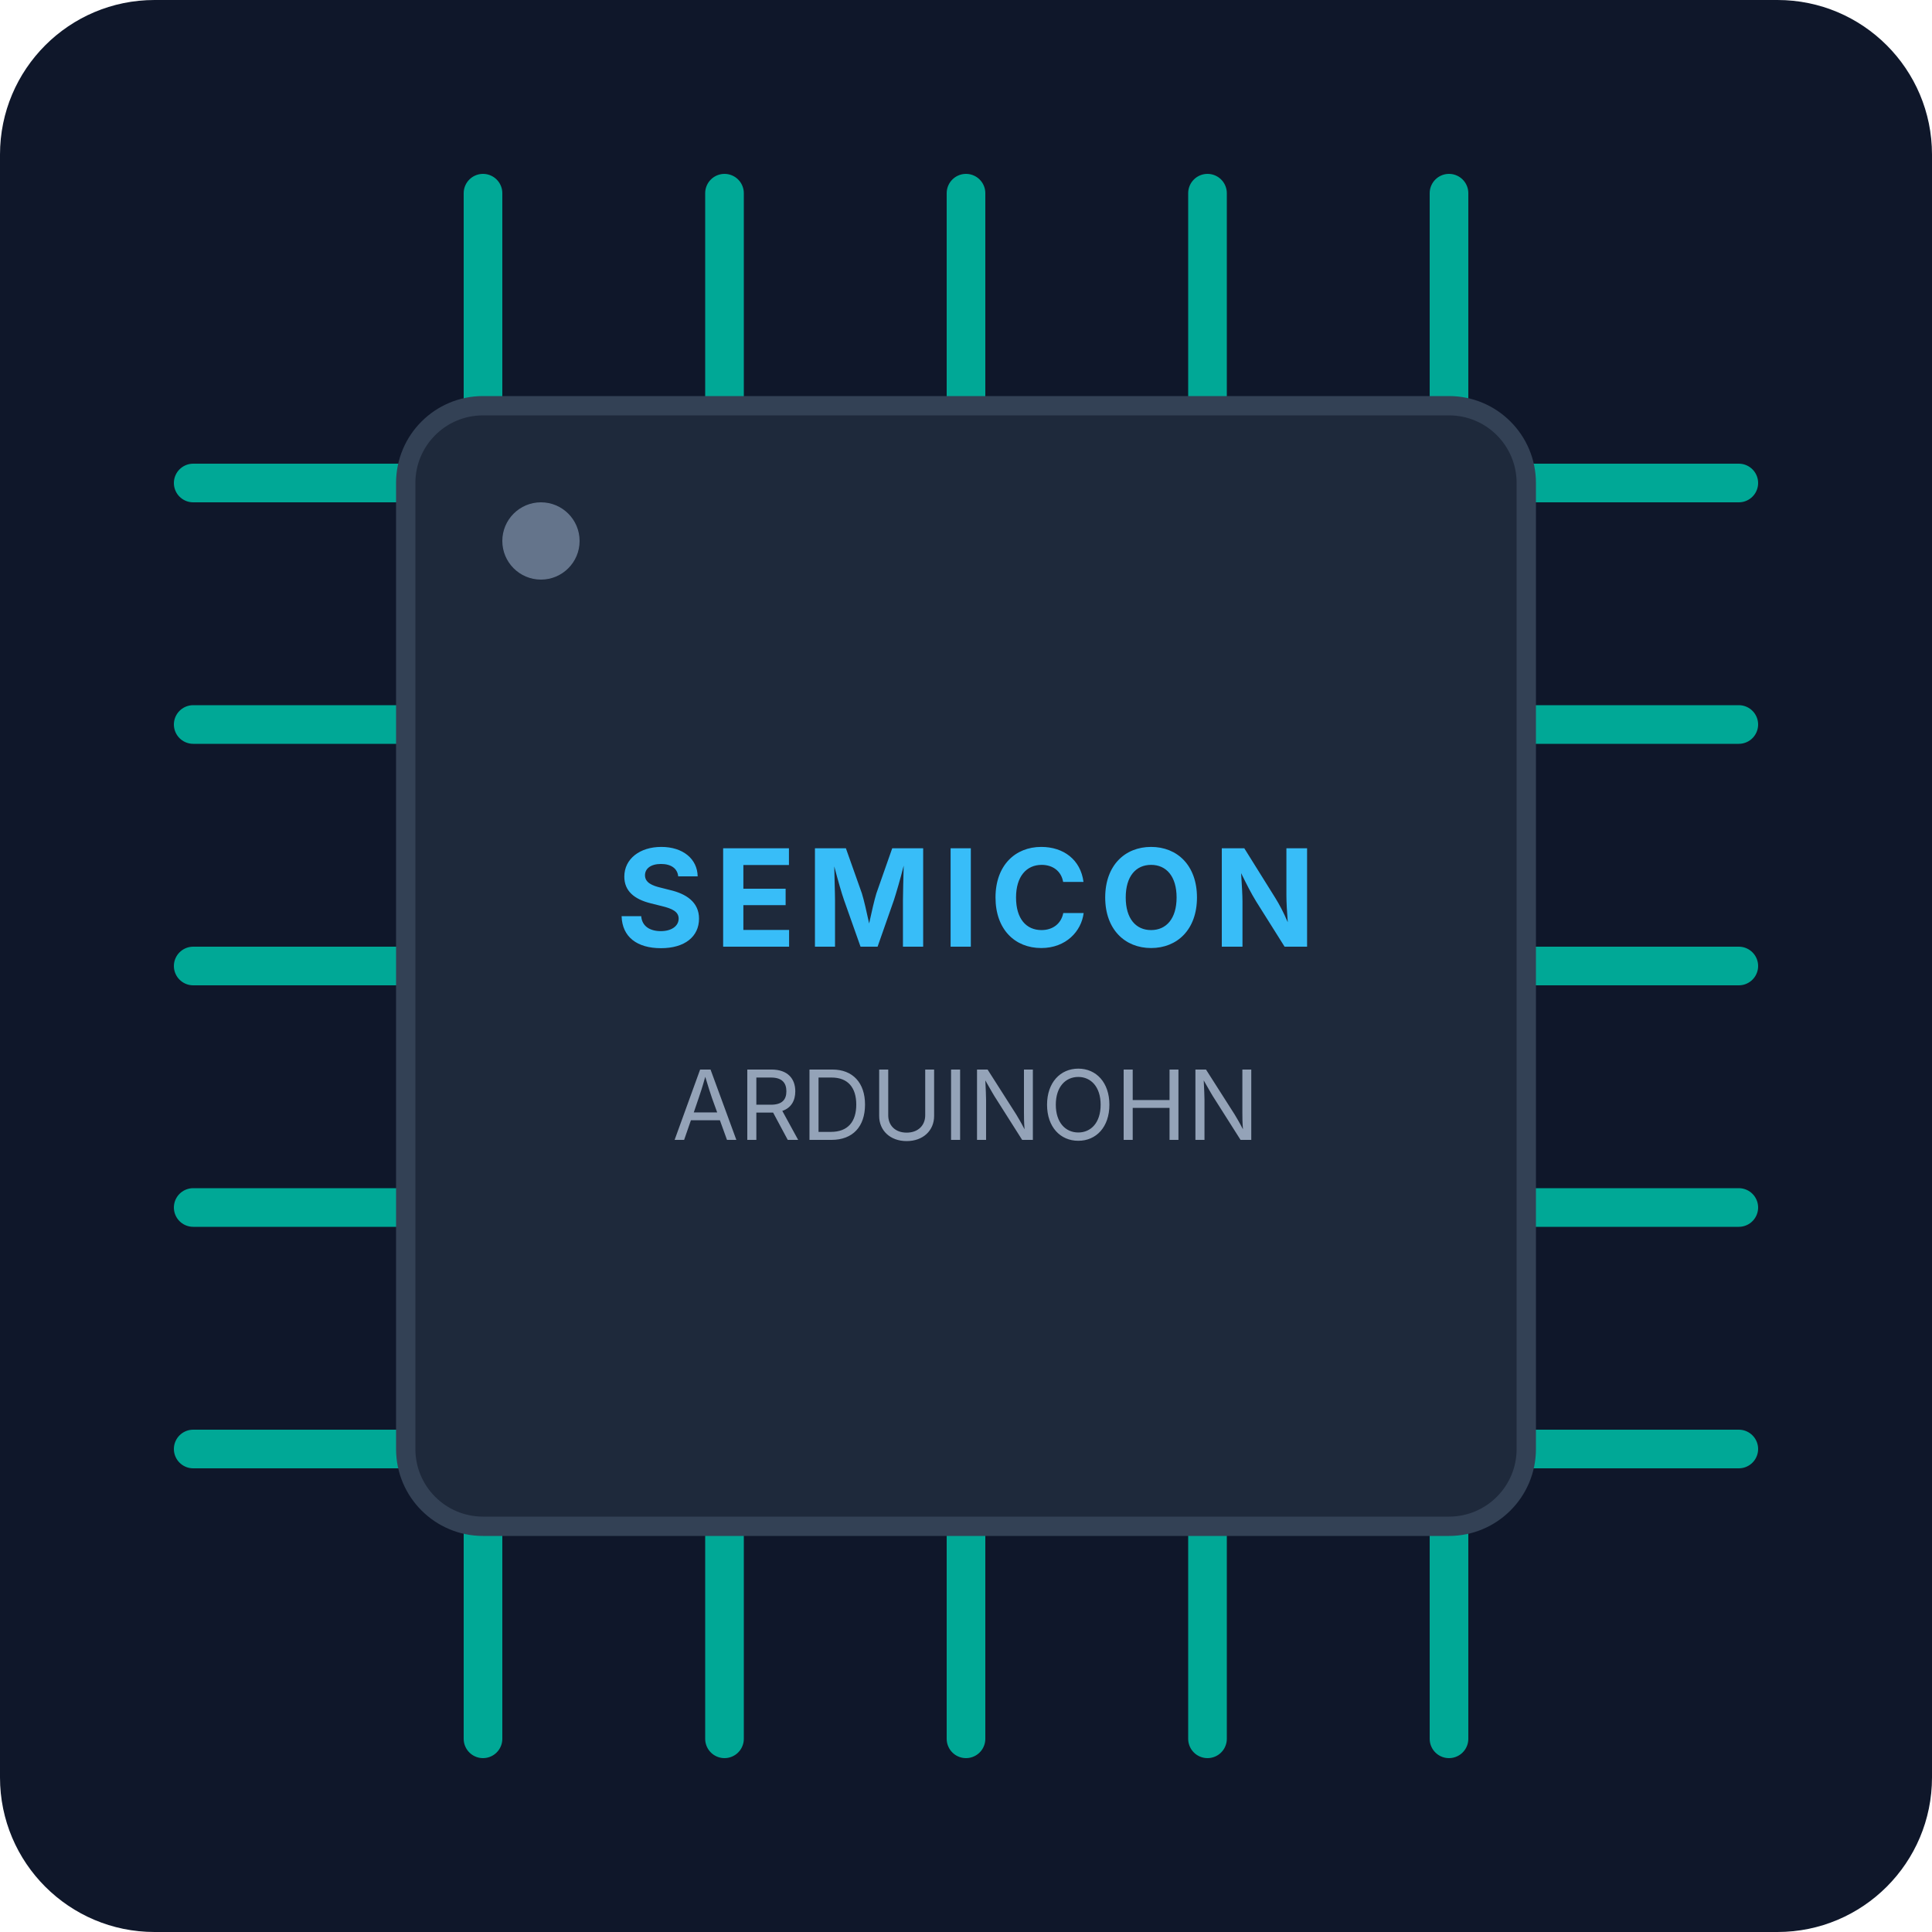
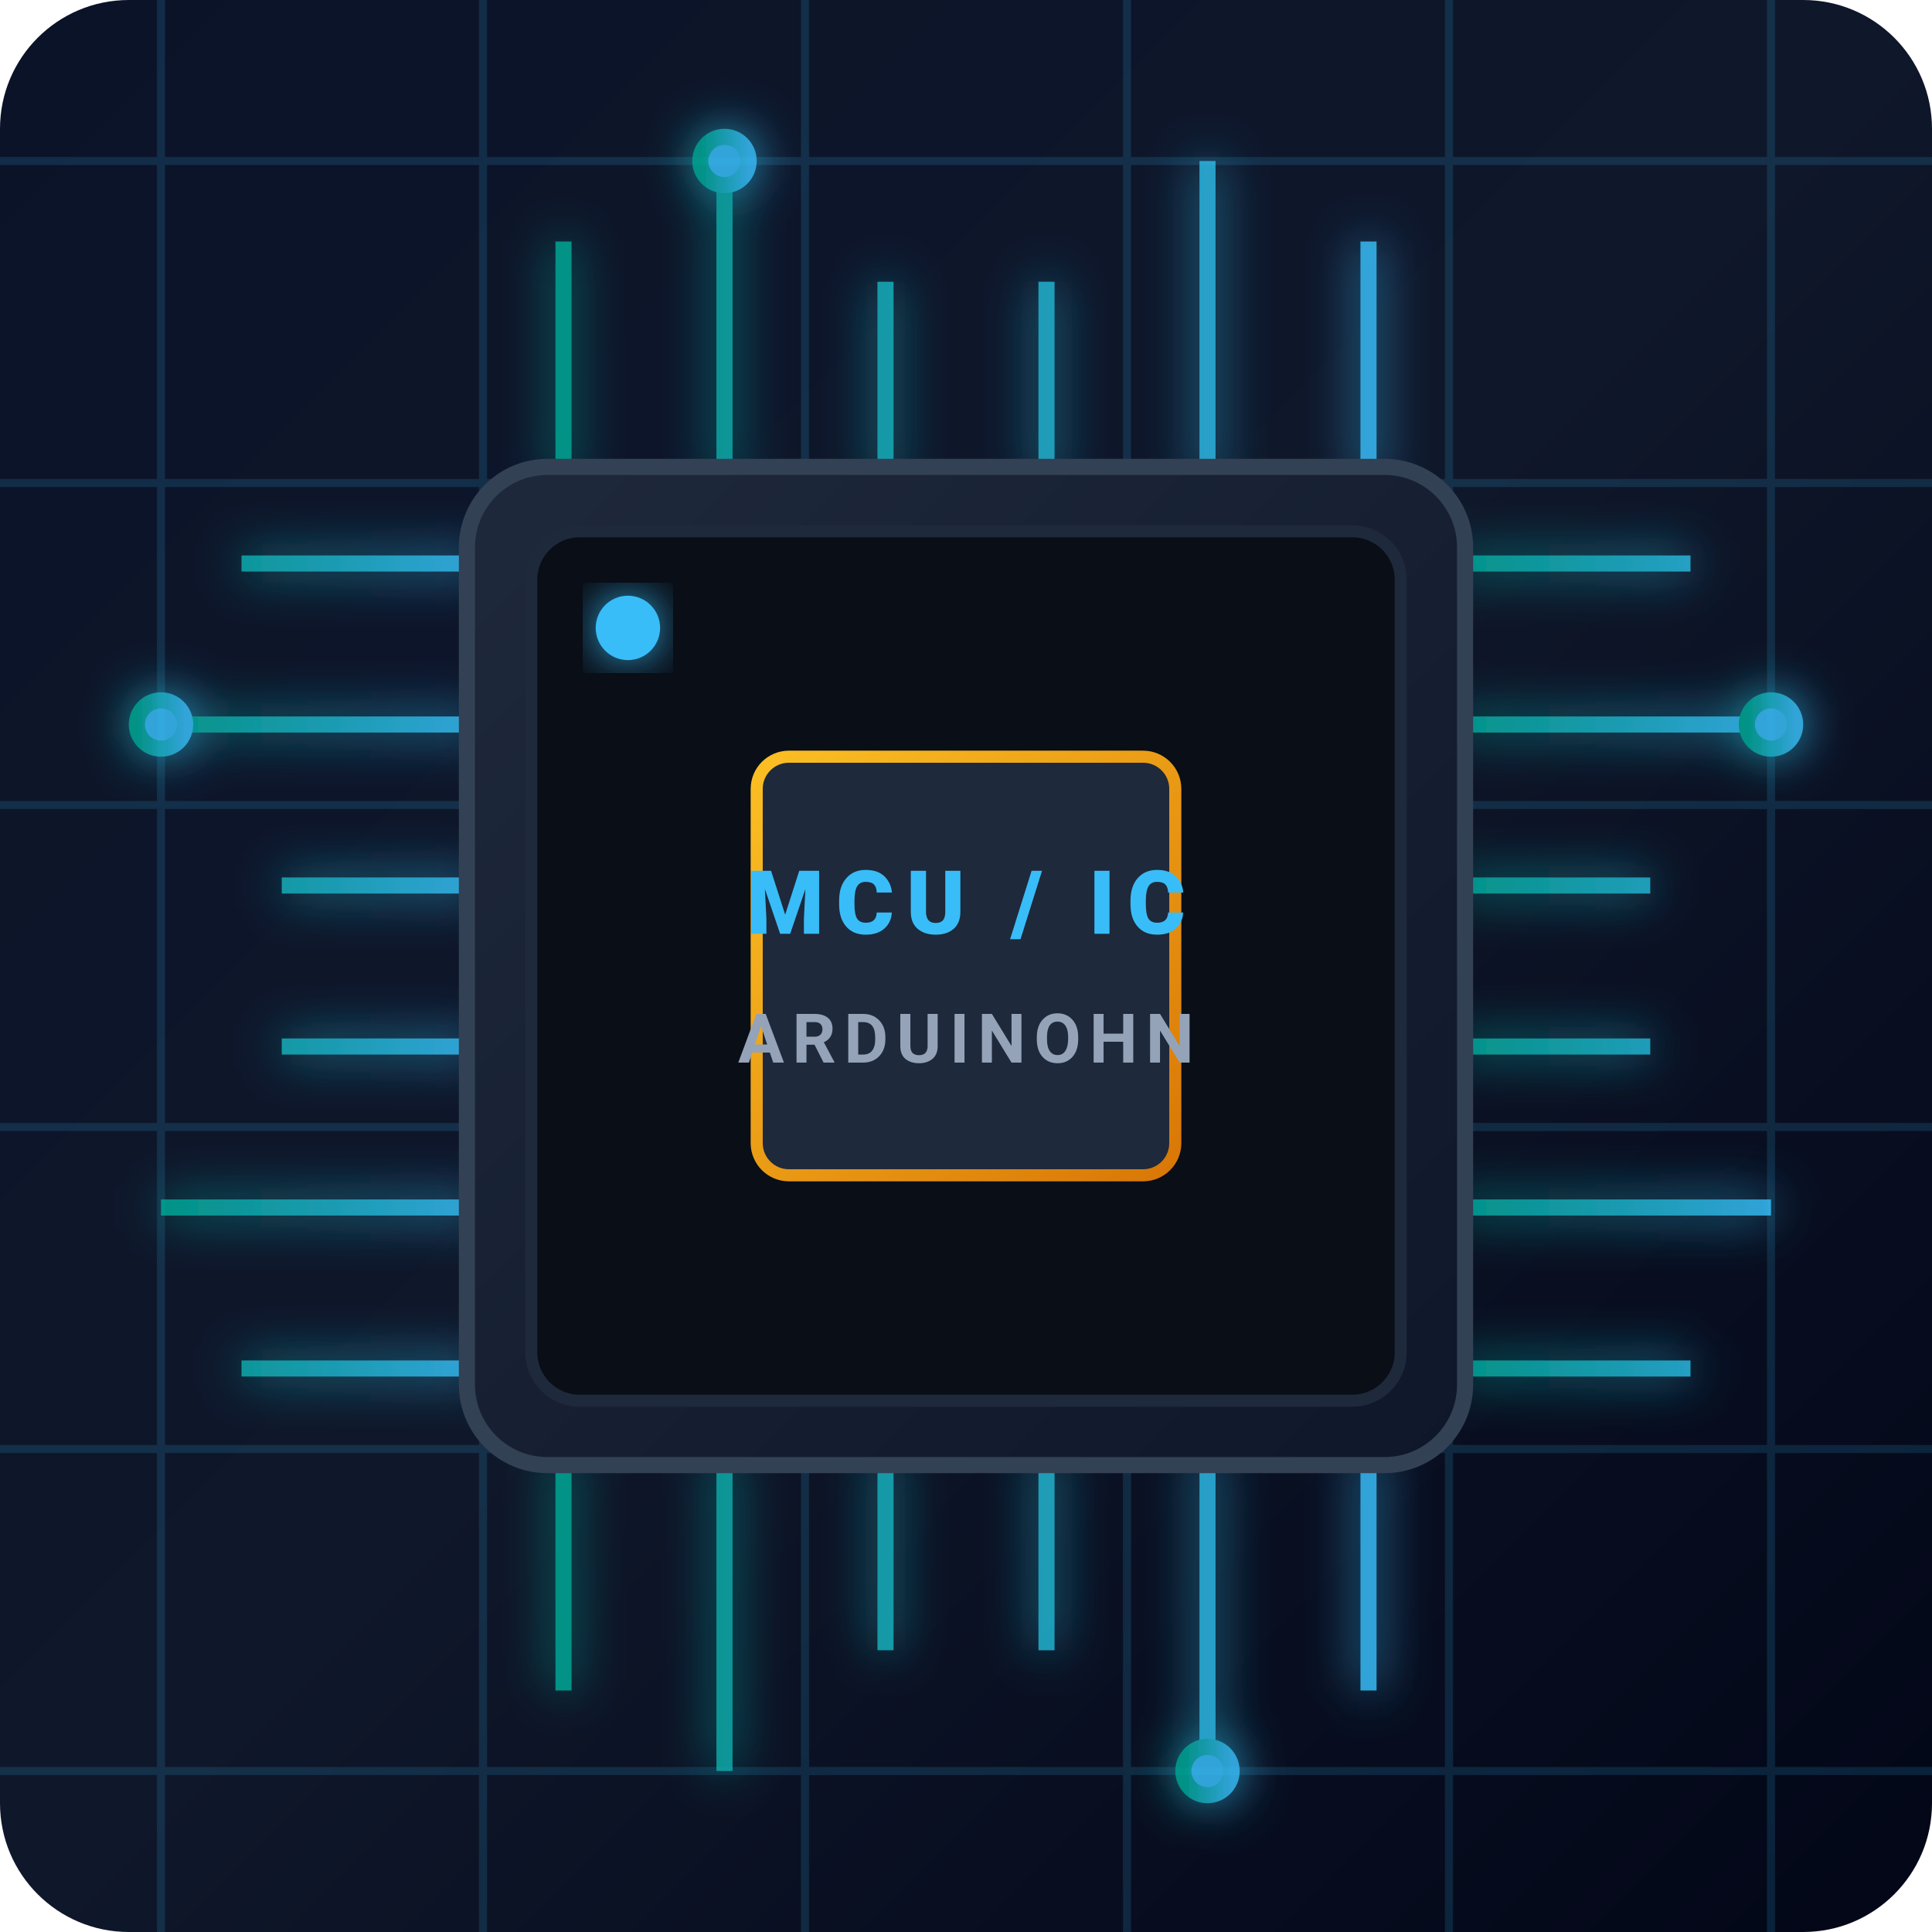
- <svg xmlns="http://www.w3.org/2000/svg" viewBox="0 0 200 200" width="200" height="200">
-   <rect width="200" height="200" fill="#0f172a" rx="16" />
-   <line x1="50" y1="20" x2="50" y2="45" stroke="#00a896" stroke-width="4" stroke-linecap="round" />
-   <line x1="75" y1="20" x2="75" y2="45" stroke="#00a896" stroke-width="4" stroke-linecap="round" />
-   <line x1="100" y1="20" x2="100" y2="45" stroke="#00a896" stroke-width="4" stroke-linecap="round" />
-   <line x1="125" y1="20" x2="125" y2="45" stroke="#00a896" stroke-width="4" stroke-linecap="round" />
-   <line x1="150" y1="20" x2="150" y2="45" stroke="#00a896" stroke-width="4" stroke-linecap="round" />
-   <line x1="50" y1="155" x2="50" y2="180" stroke="#00a896" stroke-width="4" stroke-linecap="round" />
-   <line x1="75" y1="155" x2="75" y2="180" stroke="#00a896" stroke-width="4" stroke-linecap="round" />
-   <line x1="100" y1="155" x2="100" y2="180" stroke="#00a896" stroke-width="4" stroke-linecap="round" />
-   <line x1="125" y1="155" x2="125" y2="180" stroke="#00a896" stroke-width="4" stroke-linecap="round" />
-   <line x1="150" y1="155" x2="150" y2="180" stroke="#00a896" stroke-width="4" stroke-linecap="round" />
-   <line x1="20" y1="50" x2="45" y2="50" stroke="#00a896" stroke-width="4" stroke-linecap="round" />
-   <line x1="20" y1="75" x2="45" y2="75" stroke="#00a896" stroke-width="4" stroke-linecap="round" />
-   <line x1="20" y1="100" x2="45" y2="100" stroke="#00a896" stroke-width="4" stroke-linecap="round" />
-   <line x1="20" y1="125" x2="45" y2="125" stroke="#00a896" stroke-width="4" stroke-linecap="round" />
-   <line x1="20" y1="150" x2="45" y2="150" stroke="#00a896" stroke-width="4" stroke-linecap="round" />
-   <line x1="155" y1="50" x2="180" y2="50" stroke="#00a896" stroke-width="4" stroke-linecap="round" />
-   <line x1="155" y1="75" x2="180" y2="75" stroke="#00a896" stroke-width="4" stroke-linecap="round" />
-   <line x1="155" y1="100" x2="180" y2="100" stroke="#00a896" stroke-width="4" stroke-linecap="round" />
-   <line x1="155" y1="125" x2="180" y2="125" stroke="#00a896" stroke-width="4" stroke-linecap="round" />
-   <line x1="155" y1="150" x2="180" y2="150" stroke="#00a896" stroke-width="4" stroke-linecap="round" />
-   <rect x="42" y="42" width="116" height="116" rx="8" fill="#1e293b" stroke="#334155" stroke-width="2" />
-   <circle cx="56" cy="56" r="4" fill="#64748b" />
-   <text x="100" y="98" fill="#38bdf8" font-family="system-ui, -apple-system, sans-serif" font-size="14" font-weight="bold" text-anchor="middle" letter-spacing="1">SEMICON</text>
-   <text x="100" y="118" fill="#94a3b8" font-family="system-ui, -apple-system, sans-serif" font-size="10" text-anchor="middle">ARDUINOHN</text>
+ <svg xmlns="http://www.w3.org/2000/svg" viewBox="0 0 240 240" width="100%" height="100%">
+   <defs>
+     <linearGradient id="bgGrad" x1="0%" y1="0%" x2="100%" y2="100%">
+       <stop offset="0%" stop-color="#0b1329" />
+       <stop offset="50%" stop-color="#0f172a" />
+       <stop offset="100%" stop-color="#020617" />
+     </linearGradient>
+     <linearGradient id="chipGrad" x1="0%" y1="0%" x2="100%" y2="100%">
+       <stop offset="0%" stop-color="#1e293b" />
+       <stop offset="100%" stop-color="#0f172a" />
+     </linearGradient>
+     <linearGradient id="cyanGlow" x1="0%" y1="0%" x2="100%" y2="0%">
+       <stop offset="0%" stop-color="#00a896" />
+       <stop offset="100%" stop-color="#38bdf8" />
+     </linearGradient>
+     <linearGradient id="goldTraces" x1="0%" y1="0%" x2="100%" y2="100%">
+       <stop offset="0%" stop-color="#fbbf24" />
+       <stop offset="100%" stop-color="#d97706" />
+     </linearGradient>
+     <filter id="neon" x="-20%" y="-20%" width="140%" height="140%">
+       <feGaussianBlur stdDeviation="3" result="blur" />
+       <feMerge>
+         <feMergeNode in="blur" />
+         <feMergeNode in="SourceGraphic" />
+       </feMerge>
+     </filter>
+   </defs>
+   <rect width="240" height="240" rx="16" fill="url(#bgGrad)" />
+   <g opacity="0.15" stroke="#38bdf8" stroke-width="1">
+     <path d="M 20 0 V 240 M 60 0 V 240 M 100 0 V 240 M 140 0 V 240 M 180 0 V 240 M 220 0 V 240" />
+     <path d="M 0 20 H 240 M 0 60 H 240 M 0 100 H 240 M 0 140 H 240 M 0 180 H 240 M 0 220 H 240" />
+   </g>
+   <g stroke="url(#cyanGlow)" stroke-width="2" fill="none" filter="url(#neon)" opacity="0.85">
+     <path d="M 70 30 V 60 M 90 20 V 60 M 110 35 V 60 M 130 35 V 60 M 150 20 V 60 M 170 30 V 60" />
+     <path d="M 70 210 V 180 M 90 220 V 180 M 110 205 V 180 M 130 205 V 180 M 150 220 V 180 M 170 210 V 180" />
+     <path d="M 30 70 H 60 M 20 90 H 60 M 35 110 H 60 M 35 130 H 60 M 20 150 H 60 M 30 170 H 60" />
+     <path d="M 210 70 H 180 M 220 90 H 180 M 205 110 H 180 M 205 130 H 180 M 220 150 H 180 M 210 170 H 180" />
+     <circle cx="20" cy="90" r="3" fill="#38bdf8" />
+     <circle cx="220" cy="90" r="3" fill="#38bdf8" />
+     <circle cx="90" cy="20" r="3" fill="#38bdf8" />
+     <circle cx="150" cy="220" r="3" fill="#38bdf8" />
+   </g>
+   <rect x="58" y="58" width="124" height="124" rx="10" fill="url(#chipGrad)" stroke="#334155" stroke-width="2" />
+   <rect x="66" y="66" width="108" height="108" rx="6" fill="#090e17" stroke="#1e293b" stroke-width="1.5" />
+   <circle cx="78" cy="78" r="4" fill="#38bdf8" filter="url(#neon)" />
+   <rect x="94" y="94" width="52" height="52" rx="4" fill="#1e293b" stroke="url(#goldTraces)" stroke-width="1.5" />
+   <text x="120" y="116" fill="#38bdf8" font-family="-apple-system, BlinkMacSystemFont, 'Segoe UI', Roboto, sans-serif" font-size="11" font-weight="800" text-anchor="middle" letter-spacing="1.5">MCU / IC</text>
+   <text x="120" y="132" fill="#94a3b8" font-family="-apple-system, BlinkMacSystemFont, 'Segoe UI', Roboto, sans-serif" font-size="8.5" font-weight="700" text-anchor="middle" letter-spacing="1">ARDUINOHN</text>
</svg>
